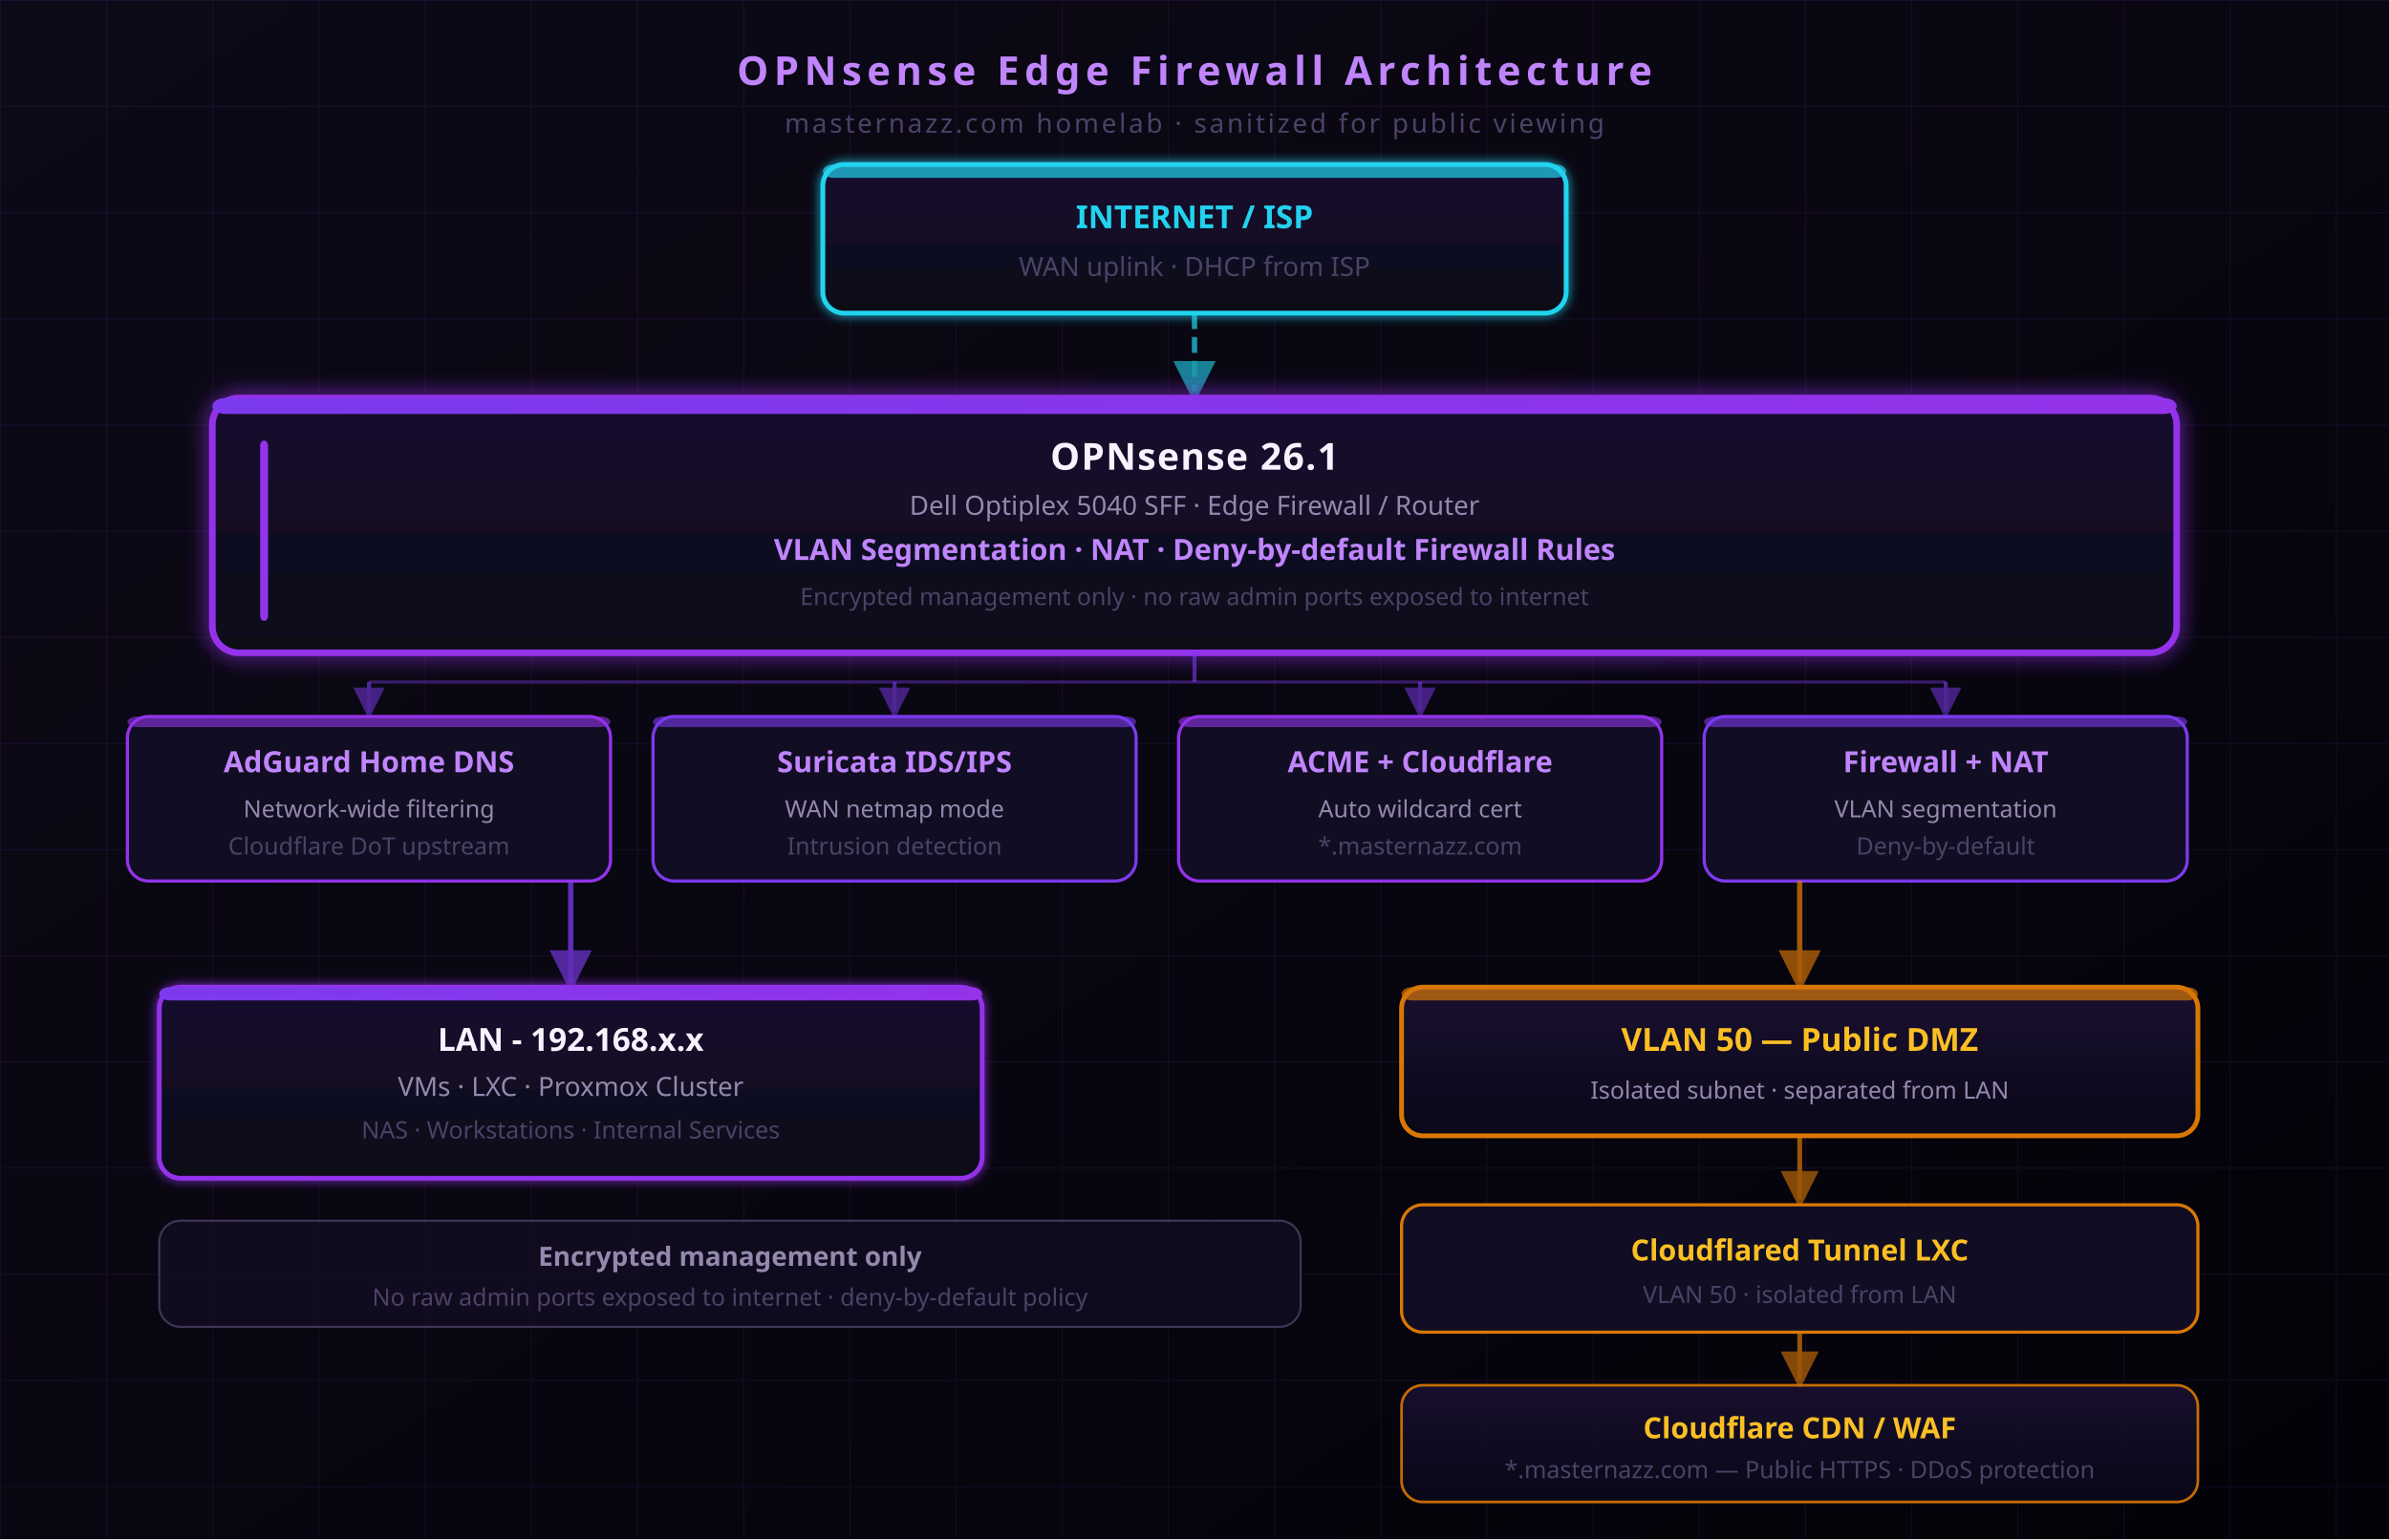
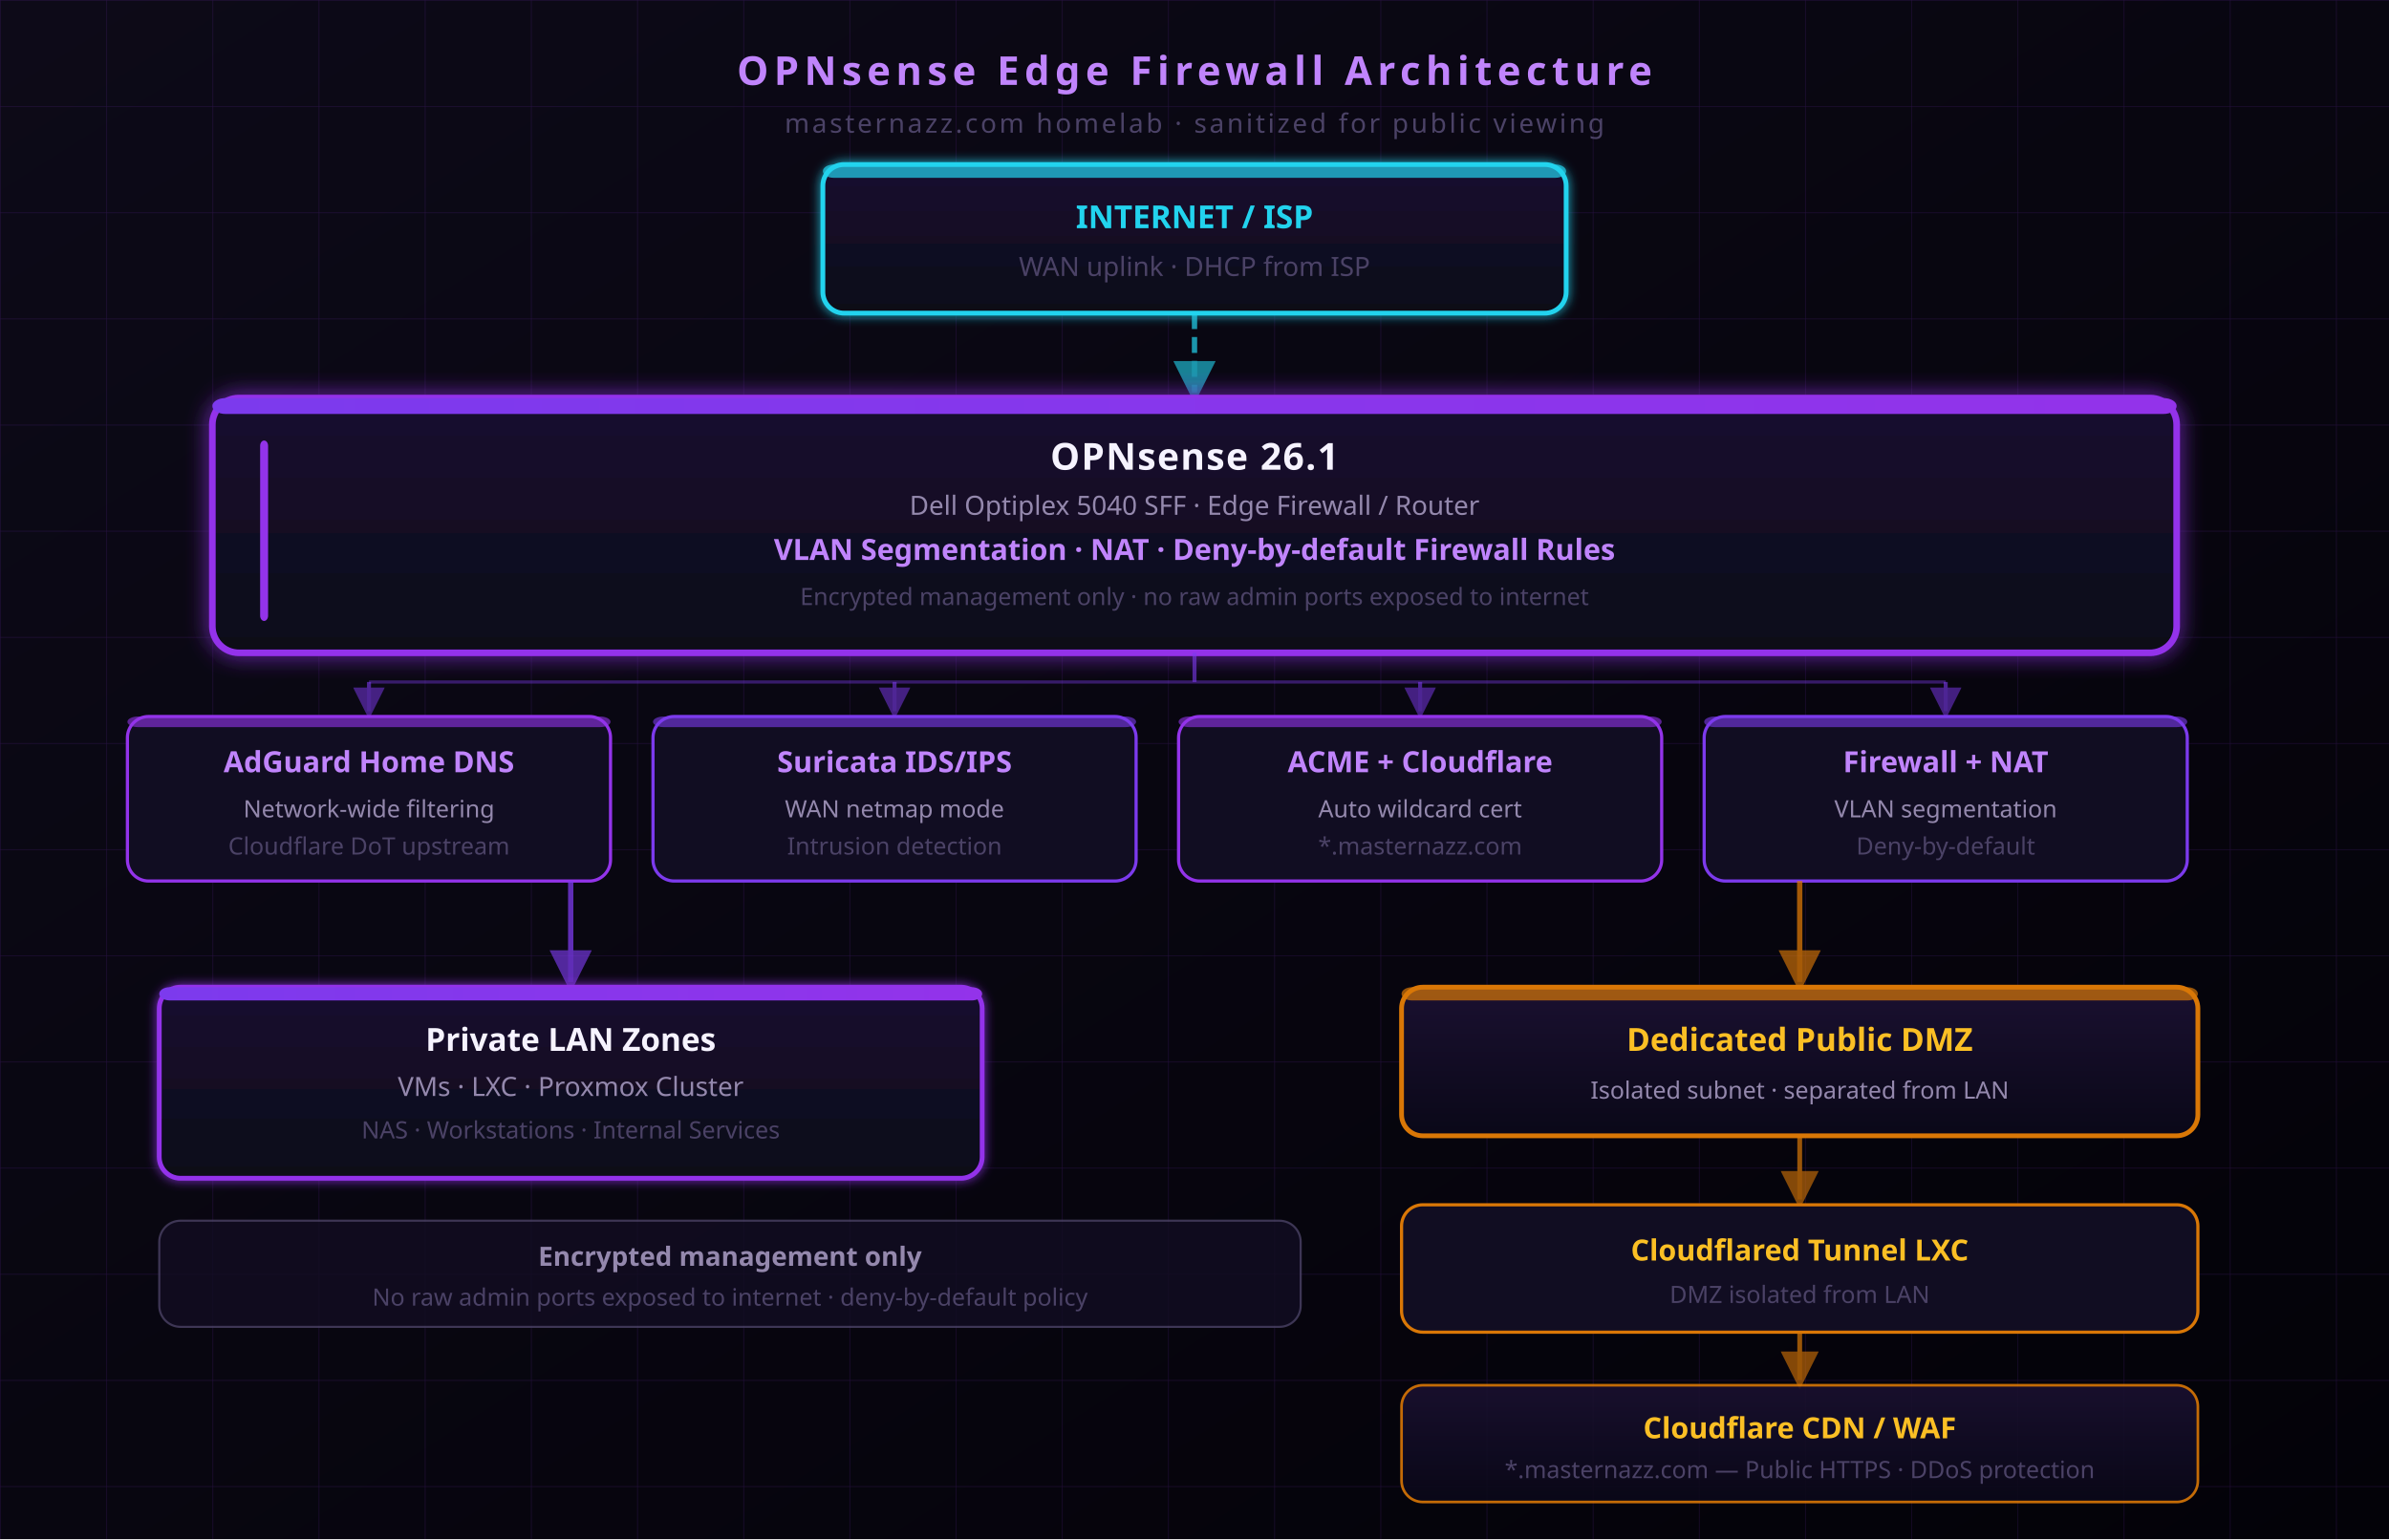
<svg xmlns="http://www.w3.org/2000/svg" width="900" height="580" viewBox="0 0 900 580" font-family="'Segoe UI', system-ui, sans-serif">
  <defs>
    <linearGradient id="bg" x1="0" y1="0" x2="1" y2="1" gradientUnits="objectBoundingBox">
      <stop offset="0%" stop-color="#0d0a18" />
      <stop offset="100%" stop-color="#030208" />
    </linearGradient>
    <linearGradient id="card" x1="0" y1="0" x2="0" y2="1" gradientUnits="objectBoundingBox">
      <stop offset="0%" stop-color="#1a1030" />
      <stop offset="100%" stop-color="#0a0818" />
    </linearGradient>
    <linearGradient id="purpleBar" x1="0" y1="0" x2="1" y2="0" gradientUnits="objectBoundingBox">
      <stop offset="0%" stop-color="#7c3aed" />
      <stop offset="100%" stop-color="#9333ea" />
    </linearGradient>
    <pattern id="grid" width="40" height="40" patternUnits="userSpaceOnUse">
      <path d="M 40 0 L 0 0 0 40" fill="none" stroke="#9333ea" stroke-width="0.4" opacity="0.2" />
    </pattern>
    <filter id="glow">
      <feGaussianBlur in="SourceGraphic" stdDeviation="4" result="b" />
      <feMerge>
        <feMergeNode in="b" />
        <feMergeNode in="SourceGraphic" />
      </feMerge>
    </filter>
    <filter id="glowSoft">
      <feGaussianBlur in="SourceGraphic" stdDeviation="2" result="b" />
      <feMerge>
        <feMergeNode in="b" />
        <feMergeNode in="SourceGraphic" />
      </feMerge>
    </filter>
    <marker id="arr" markerWidth="8" markerHeight="8" refX="6" refY="4" orient="auto">
      <path d="M0,0 L0,8 L8,4 z" fill="#7c3aed" opacity="0.85" />
    </marker>
    <marker id="arrOrange" markerWidth="8" markerHeight="8" refX="6" refY="4" orient="auto">
      <path d="M0,0 L0,8 L8,4 z" fill="#d97706" opacity="0.85" />
    </marker>
    <marker id="arrCyan" markerWidth="8" markerHeight="8" refX="6" refY="4" orient="auto">
      <path d="M0,0 L0,8 L8,4 z" fill="#22d3ee" opacity="0.85" />
    </marker>
  </defs>
  <rect width="900" height="580" fill="url(#bg)" />
  <rect width="900" height="580" fill="url(#grid)" />
  <text x="450" y="32" text-anchor="middle" fill="#c084fc" font-size="15" font-weight="700" letter-spacing="2">OPNsense Edge Firewall Architecture</text>
  <text x="450" y="50" text-anchor="middle" fill="#4b4266" font-size="10" letter-spacing="1">masternazz.com homelab · sanitized for public viewing</text>
  <rect x="310" y="62" width="280" height="56" rx="8" fill="url(#card)" stroke="#22d3ee" stroke-width="1.8" filter="url(#glowSoft)" />
  <rect x="310" y="62" width="280" height="5" rx="4" fill="#22d3ee" opacity="0.7" />
  <text x="450" y="86" text-anchor="middle" fill="#22d3ee" font-size="12" font-weight="700">INTERNET / ISP</text>
  <text x="450" y="104" text-anchor="middle" fill="#4b4266" font-size="10">WAN uplink · DHCP from ISP</text>
  <line x1="450" y1="118" x2="450" y2="148" stroke="#22d3ee" stroke-width="2" stroke-dasharray="6,3" opacity="0.7" marker-end="url(#arrCyan)" />
  <rect x="80" y="150" width="740" height="96" rx="10" fill="url(#card)" stroke="#9333ea" stroke-width="2.5" filter="url(#glow)" />
  <rect x="80" y="150" width="740" height="6" rx="5" fill="url(#purpleBar)" />
  <rect x="98" y="166" width="3" height="68" rx="2" fill="#9333ea" />
  <text x="450" y="177" text-anchor="middle" fill="#f6f3ff" font-size="14" font-weight="700" letter-spacing="0.5">OPNsense 26.1</text>
  <text x="450" y="194" text-anchor="middle" fill="#9488ad" font-size="10">Dell Optiplex 5040 SFF · Edge Firewall / Router</text>
  <text x="450" y="211" text-anchor="middle" fill="#c084fc" font-size="11" font-weight="600">VLAN Segmentation · NAT · Deny-by-default Firewall Rules</text>
  <text x="450" y="228" text-anchor="middle" fill="#4b4266" font-size="9">Encrypted management only · no raw admin ports exposed to internet</text>
  <line x1="450" y1="246" x2="450" y2="257" stroke="#7c3aed" stroke-width="1.5" opacity="0.6" />
  <line x1="139" y1="257" x2="733" y2="257" stroke="#7c3aed" stroke-width="1.2" opacity="0.4" />
  <line x1="139" y1="257" x2="139" y2="268" stroke="#7c3aed" stroke-width="1.5" opacity="0.6" marker-end="url(#arr)" />
  <line x1="337" y1="257" x2="337" y2="268" stroke="#7c3aed" stroke-width="1.5" opacity="0.6" marker-end="url(#arr)" />
  <line x1="535" y1="257" x2="535" y2="268" stroke="#7c3aed" stroke-width="1.5" opacity="0.6" marker-end="url(#arr)" />
  <line x1="733" y1="257" x2="733" y2="268" stroke="#7c3aed" stroke-width="1.5" opacity="0.6" marker-end="url(#arr)" />
  <rect x="48" y="270" width="182" height="62" rx="8" fill="#110d22" stroke="#9333ea" stroke-width="1.2" />
  <rect x="48" y="270" width="182" height="4" rx="4" fill="#9333ea" opacity="0.6" />
  <text x="139" y="291" text-anchor="middle" fill="#c084fc" font-size="11" font-weight="700">AdGuard Home DNS</text>
  <text x="139" y="308" text-anchor="middle" fill="#9488ad" font-size="9">Network-wide filtering</text>
  <text x="139" y="322" text-anchor="middle" fill="#4b4266" font-size="9">Cloudflare DoT upstream</text>
  <rect x="246" y="270" width="182" height="62" rx="8" fill="#110d22" stroke="#7c3aed" stroke-width="1.2" />
  <rect x="246" y="270" width="182" height="4" rx="4" fill="#7c3aed" opacity="0.6" />
  <text x="337" y="291" text-anchor="middle" fill="#c084fc" font-size="11" font-weight="700">Suricata IDS/IPS</text>
  <text x="337" y="308" text-anchor="middle" fill="#9488ad" font-size="9">WAN netmap mode</text>
  <text x="337" y="322" text-anchor="middle" fill="#4b4266" font-size="9">Intrusion detection</text>
  <rect x="444" y="270" width="182" height="62" rx="8" fill="#110d22" stroke="#9333ea" stroke-width="1.2" />
  <rect x="444" y="270" width="182" height="4" rx="4" fill="#9333ea" opacity="0.6" />
  <text x="535" y="291" text-anchor="middle" fill="#c084fc" font-size="11" font-weight="700">ACME + Cloudflare</text>
  <text x="535" y="308" text-anchor="middle" fill="#9488ad" font-size="9">Auto wildcard cert</text>
  <text x="535" y="322" text-anchor="middle" fill="#4b4266" font-size="9">*.masternazz.com</text>
  <rect x="642" y="270" width="182" height="62" rx="8" fill="#110d22" stroke="#7c3aed" stroke-width="1.2" />
  <rect x="642" y="270" width="182" height="4" rx="4" fill="#7c3aed" opacity="0.6" />
  <text x="733" y="291" text-anchor="middle" fill="#c084fc" font-size="11" font-weight="700">Firewall + NAT</text>
  <text x="733" y="308" text-anchor="middle" fill="#9488ad" font-size="9">VLAN segmentation</text>
  <text x="733" y="322" text-anchor="middle" fill="#4b4266" font-size="9">Deny-by-default</text>
  <line x1="215" y1="332" x2="215" y2="370" stroke="#7c3aed" stroke-width="2" opacity="0.75" marker-end="url(#arr)" />
  <line x1="678" y1="332" x2="678" y2="370" stroke="#d97706" stroke-width="2" opacity="0.75" marker-end="url(#arrOrange)" />
  <rect x="60" y="372" width="310" height="72" rx="8" fill="url(#card)" stroke="#9333ea" stroke-width="1.8" filter="url(#glowSoft)" />
  <rect x="60" y="372" width="310" height="5" rx="4" fill="url(#purpleBar)" />
-   <text x="215" y="396" text-anchor="middle" fill="#f6f3ff" font-size="12" font-weight="700">LAN - 192.168.x.x</text>
+   <text x="215" y="396" text-anchor="middle" fill="#f6f3ff" font-size="12" font-weight="700">Private LAN Zones</text>
  <text x="215" y="413" text-anchor="middle" fill="#9488ad" font-size="10">VMs · LXC · Proxmox Cluster</text>
  <text x="215" y="429" text-anchor="middle" fill="#4b4266" font-size="9">NAS · Workstations · Internal Services</text>
  <rect x="528" y="372" width="300" height="56" rx="8" fill="url(#card)" stroke="#d97706" stroke-width="1.8" />
  <rect x="528" y="372" width="300" height="5" rx="4" fill="#d97706" opacity="0.7" />
-   <text x="678" y="396" text-anchor="middle" fill="#fbbf24" font-size="12" font-weight="700">VLAN 50 — Public DMZ</text>
+   <text x="678" y="396" text-anchor="middle" fill="#fbbf24" font-size="12" font-weight="700">Dedicated Public DMZ</text>
  <text x="678" y="414" text-anchor="middle" fill="#9488ad" font-size="9">Isolated subnet · separated from LAN</text>
  <line x1="678" y1="428" x2="678" y2="452" stroke="#d97706" stroke-width="1.8" opacity="0.7" marker-end="url(#arrOrange)" />
  <rect x="528" y="454" width="300" height="48" rx="8" fill="#110d22" stroke="#d97706" stroke-width="1.2" />
  <text x="678" y="475" text-anchor="middle" fill="#fbbf24" font-size="11" font-weight="600">Cloudflared Tunnel LXC</text>
-   <text x="678" y="491" text-anchor="middle" fill="#4b4266" font-size="9">VLAN 50 · isolated from LAN</text>
+   <text x="678" y="491" text-anchor="middle" fill="#4b4266" font-size="9">DMZ isolated from LAN</text>
  <line x1="678" y1="502" x2="678" y2="520" stroke="#d97706" stroke-width="1.8" opacity="0.7" marker-end="url(#arrOrange)" />
  <rect x="528" y="522" width="300" height="44" rx="8" fill="url(#card)" stroke="#d97706" stroke-width="1" opacity="0.9" />
  <text x="678" y="542" text-anchor="middle" fill="#fbbf24" font-size="11" font-weight="600">Cloudflare CDN / WAF</text>
  <text x="678" y="557" text-anchor="middle" fill="#4b4266" font-size="9">*.masternazz.com — Public HTTPS · DDoS protection</text>
  <rect x="60" y="460" width="430" height="40" rx="8" fill="#110d22" stroke="#4b4266" stroke-width="0.8" opacity="0.8" />
  <text x="275" y="477" text-anchor="middle" fill="#9488ad" font-size="10" font-weight="600">Encrypted management only</text>
  <text x="275" y="492" text-anchor="middle" fill="#4b4266" font-size="9">No raw admin ports exposed to internet · deny-by-default policy</text>
</svg>
